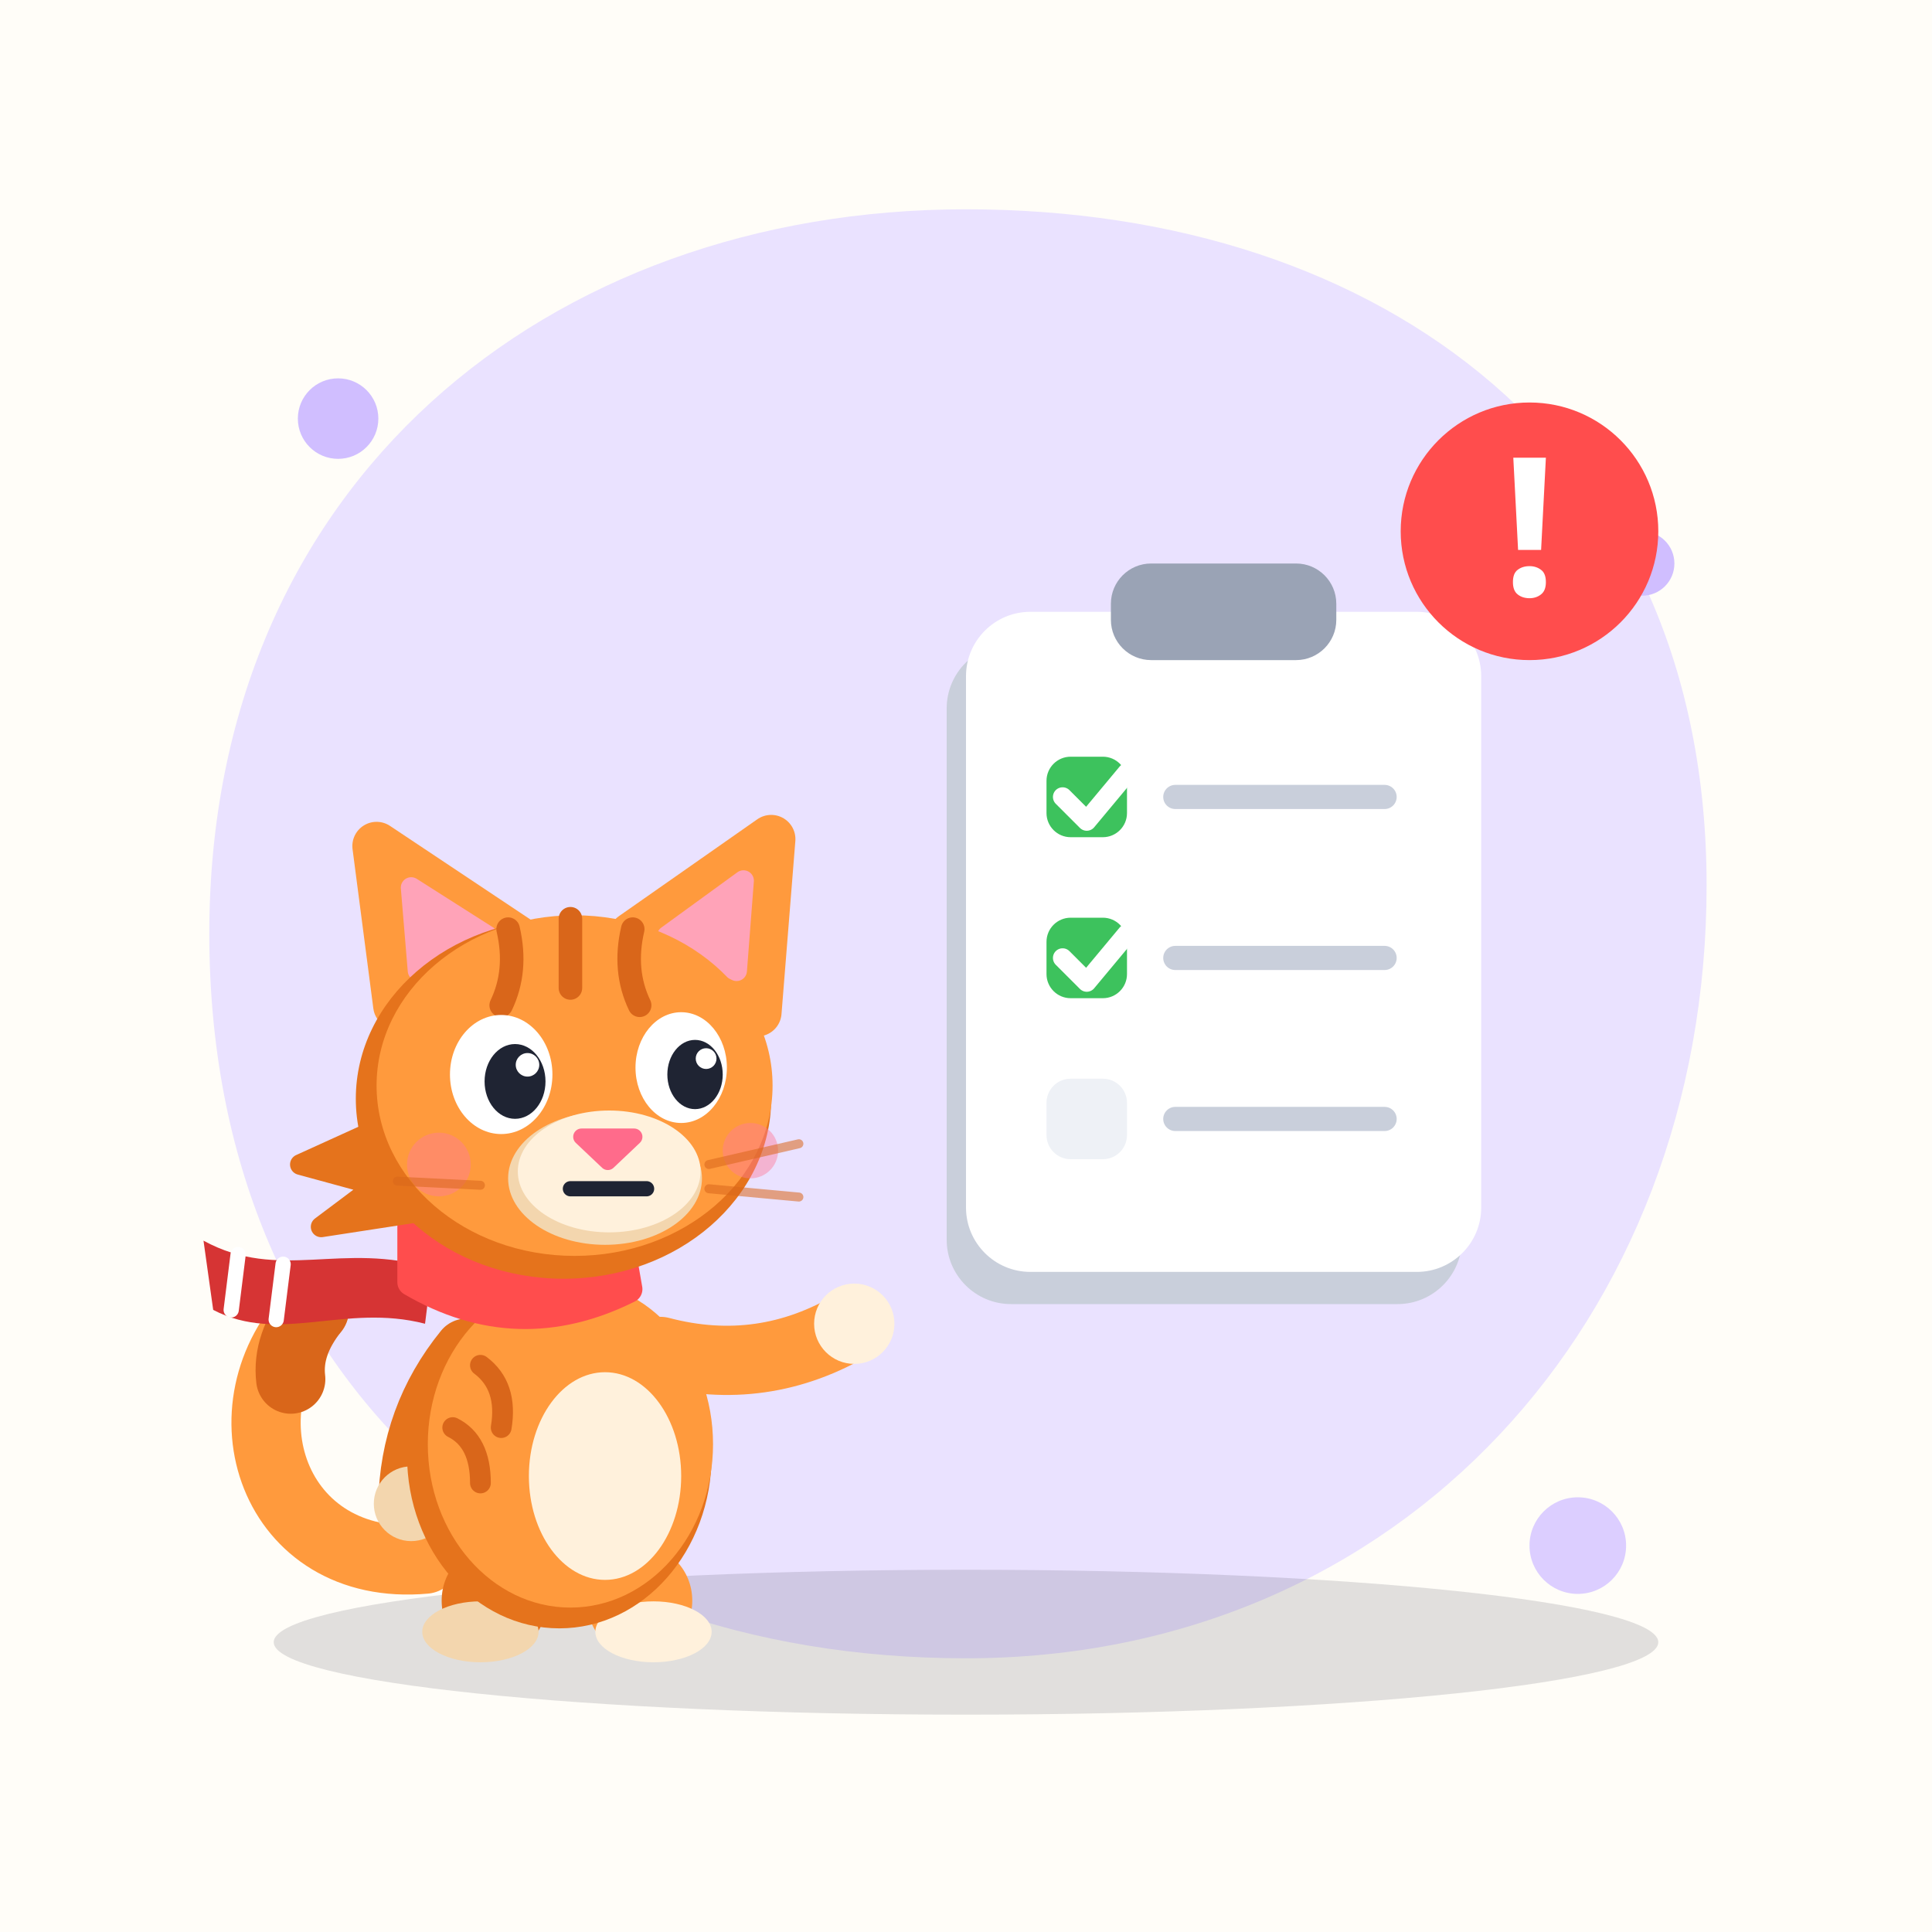
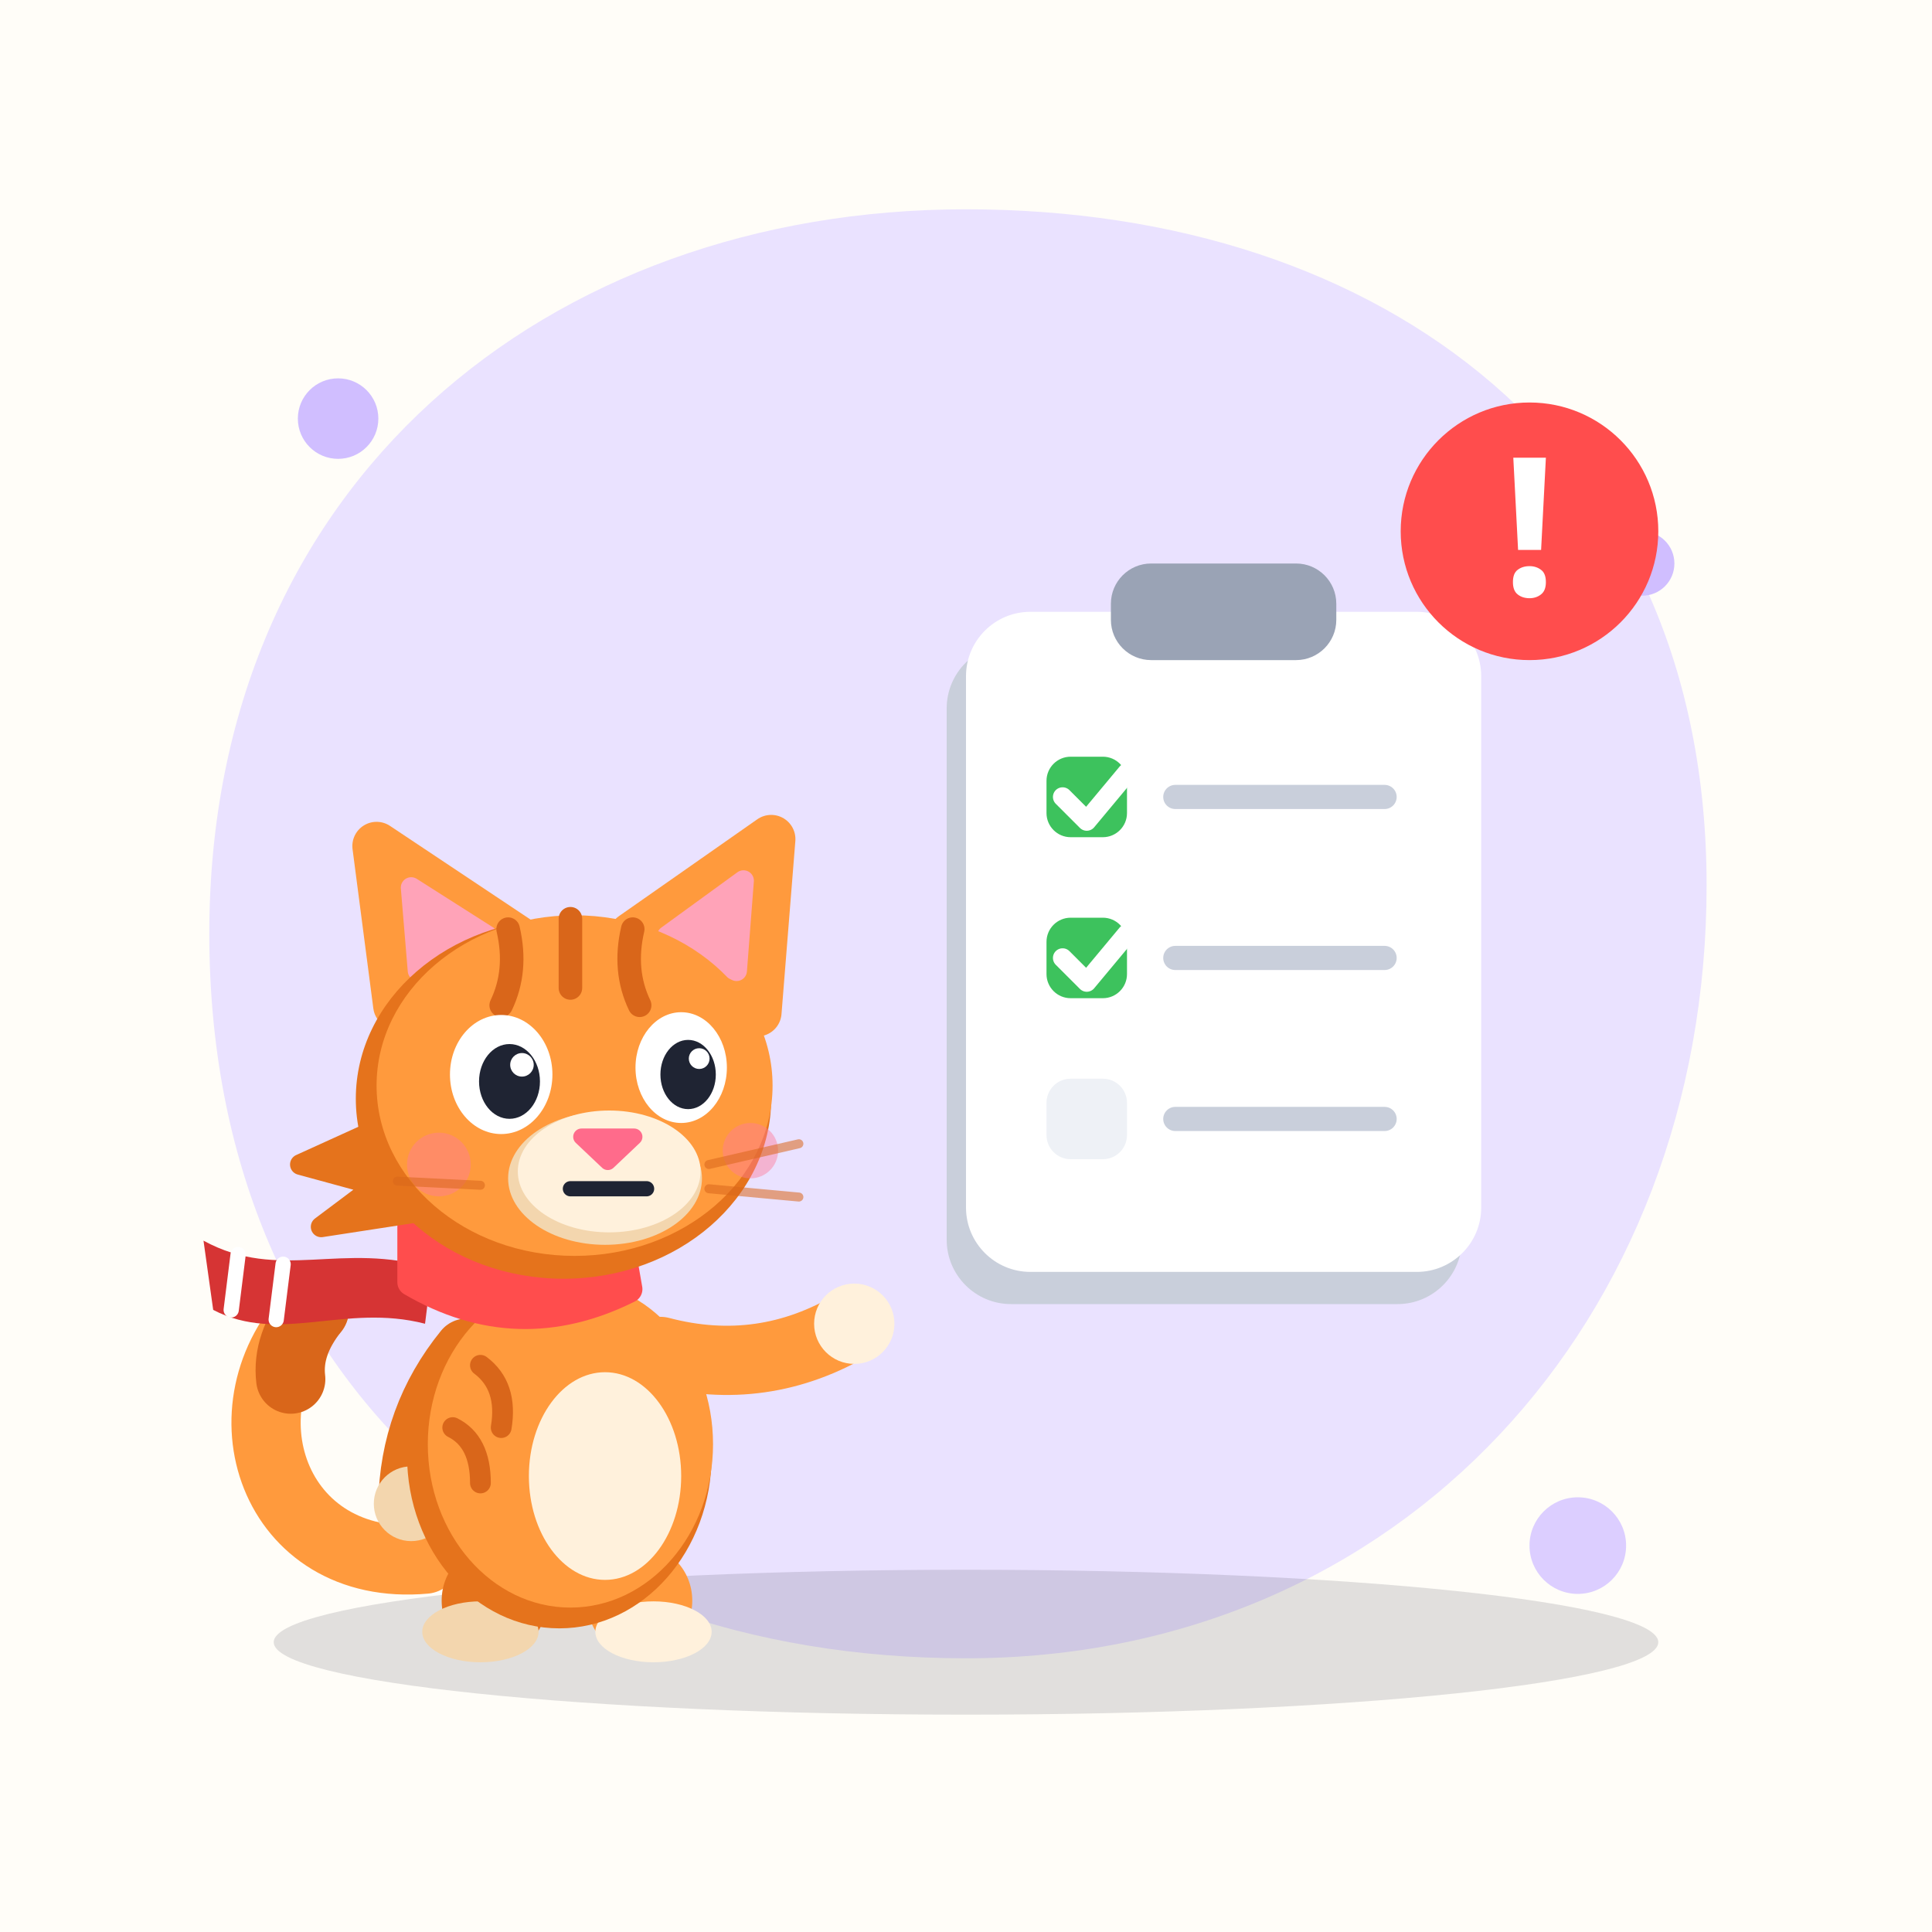
<svg xmlns="http://www.w3.org/2000/svg" viewBox="0 0 240 240" width="240" height="240">
  <rect x="0" y="0" width="240" height="240" rx="0" fill="#fffdf8" />
  <path d="M120 26c52 0 92 30 92 84s-38 96-92 96-94-34-94-90 42-90 94-90Z" fill="#eae2ff" />
  <circle cx="42" cy="52" r="5" fill="#d0beff" />
  <circle cx="204" cy="70" r="4" fill="#d0beff" />
  <circle cx="196" cy="192" r="6" fill="#dcceff" />
  <ellipse cx="120" cy="204" rx="86" ry="9" fill="#1f243322" />
  <g transform="translate(152 116)">
    <rect x="-34.4" y="-36" width="64" height="82" rx="8" fill="#c9cfdb" />
    <rect x="-32" y="-40" width="64" height="82" rx="8" fill="#fff" />
    <rect x="-14" y="-46" width="28" height="12" rx="5" fill="#9aa3b5" />
    <rect x="-22" y="-22" width="10" height="10" rx="3" fill="#3dc25d" />
    <path d="M-6 -17h26" fill="none" stroke="#c9cfdb" stroke-width="3" stroke-linecap="round" stroke-linejoin="round" />
    <path d="M-20 -17l3 3 5-6" fill="none" stroke="#fff" stroke-width="2.4" stroke-linecap="round" stroke-linejoin="round" />
    <rect x="-22" y="-2" width="10" height="10" rx="3" fill="#3dc25d" />
    <path d="M-6 3h26" fill="none" stroke="#c9cfdb" stroke-width="3" stroke-linecap="round" stroke-linejoin="round" />
    <path d="M-20 3l3 3 5-6" fill="none" stroke="#fff" stroke-width="2.4" stroke-linecap="round" stroke-linejoin="round" />
    <rect x="-22" y="18" width="10" height="10" rx="3" fill="#eef1f6" />
    <path d="M-6 23h26" fill="none" stroke="#c9cfdb" stroke-width="3" stroke-linecap="round" stroke-linejoin="round" />
  </g>
  <g transform="translate(190 66)">
    <circle cx="0" cy="0" r="16" fill="#ff4d4d" />
    <text x="0" y="8" font-family="'Nunito','Arial Rounded MT Bold','DM Sans',system-ui,sans-serif" font-size="24" font-weight="900" fill="#fff" text-anchor="middle">!</text>
  </g>
  <g transform="translate(70 204) scale(0.86 0.86)">
    <g transform="translate(-140 -124)">
      <path d="M120 112C98 114 90 90 104 76" fill="none" stroke="#ff9a3d" stroke-width="10" stroke-linecap="round" stroke-linejoin="round" />
      <path d="M104 76q-4 5-3.4 10" fill="none" stroke="#d9661a" stroke-width="10" stroke-linecap="round" stroke-linejoin="round" />
      <path d="M126 82Q118.2 91.6 118 104" fill="none" stroke="#e5731c" stroke-width="9.5" stroke-linecap="round" stroke-linejoin="round" />
      <circle cx="118" cy="104" r="5.4" fill="#f3d6ae" />
      <ellipse cx="130" cy="118" rx="7.6" ry="8" fill="#e5731c" />
      <ellipse cx="151" cy="118" rx="7.6" ry="8" fill="#ff9a3d" />
      <ellipse cx="128" cy="122.5" rx="8.4" ry="4.4" fill="#f3d6ae" />
      <ellipse cx="153" cy="122.5" rx="8.4" ry="4.4" fill="#fff1dc" />
      <g transform="">
        <ellipse cx="139.4" cy="97" rx="22" ry="25" fill="#e5731c" />
        <ellipse cx="141" cy="95.4" rx="20.6" ry="23.6" fill="#ff9a3d" />
        <ellipse cx="146" cy="100" rx="11" ry="15" fill="#fff1dc" />
        <path d="M128 84q4 3 3 9M124 93q4 2 4 8" fill="none" stroke="#d9661a" stroke-width="3" stroke-linecap="round" stroke-linejoin="round" />
      </g>
      <g class="cat-scarf" transform="translate(0 0)">
        <path class="cat-scarf-tail" d="M121 70C108 66 99 72 88 66l1.4 10c9.6 5 19-1 30.6 2Z" fill="#d63434" style="transform-origin:121px 72px" />
        <path d="M118 64q15 8 30 1l1.4 8q-16 8-31.4-1Z" fill="#ff4d4d" stroke="#ff4d4d" stroke-width="4" stroke-linejoin="round" />
        <path d="M93 68l-1 8M99.5 69.4l-1 8" stroke="#fff" stroke-width="2.2" stroke-linecap="round" />
      </g>
      <path d="M116 32L113 9L134 23Z" fill="#ff9a3d" stroke="#ff9a3d" stroke-width="7" stroke-linejoin="round" />
      <path d="M119 27L118 15L129 22Z" fill="#ffa3b8" stroke="#ffa3b8" stroke-width="3" stroke-linejoin="round" />
      <g class="cat-ear-right" style="transform-origin:156px 26px">
        <path d="M150 22L170 8L168 33Z" fill="#ff9a3d" stroke="#ff9a3d" stroke-width="7" stroke-linejoin="round" />
        <path d="M155 22L166 14L165 27Z" fill="#ffa3b8" stroke="#ffa3b8" stroke-width="3" stroke-linejoin="round" />
      </g>
      <path d="M113 50L102 55L113 58L105 64L118 62Z" fill="#e5731c" stroke="#e5731c" stroke-width="3" stroke-linejoin="round" />
      <ellipse cx="140" cy="45.5" rx="30" ry="26" fill="#e5731c" />
      <ellipse cx="141.6" cy="43.6" rx="28.6" ry="24.6" fill="#ff9a3d" />
      <path d="M132 21q1.4 6-1 11M141 19.5v10M150 21q-1.4 6 1 11" stroke="#d9661a" stroke-width="3.4" stroke-linecap="round" fill="none" />
      <ellipse cx="146" cy="57" rx="14" ry="9.6" fill="#f3d6ae" />
      <ellipse cx="146.6" cy="56" rx="13.2" ry="8.8" fill="#fff1dc" />
      <circle cx="122" cy="55" r="4.6" fill="#ff7a9a" opacity=".45" />
      <circle cx="167" cy="53" r="4" fill="#ff7a9a" opacity=".45" />
      <g class="cat-blink" style="transform-origin:145px 42px">
        <ellipse cx="131" cy="42" rx="7.4" ry="8.6" fill="#fff" />
        <ellipse cx="157" cy="41" rx="6.6" ry="8" fill="#fff" />
        <g class="cat-gaze">
-           <ellipse cx="133" cy="43" rx="4.4" ry="5.4" fill="#1f2433" />
-           <ellipse cx="159" cy="42" rx="4" ry="5" fill="#1f2433" />
-           <circle class="cat-pupil-shine" cx="134.8" cy="40.6" r="1.7" fill="#fff" />
-           <circle class="cat-pupil-shine" cx="160.6" cy="39.7" r="1.5" fill="#fff" />
+           <ellipse cx="132.2" cy="43" rx="4.4" ry="5.4" fill="#1f2433" />
+           <ellipse cx="158" cy="42" rx="4" ry="5" fill="#1f2433" />
+           <circle class="cat-pupil-shine" cx="134" cy="40.6" r="1.7" fill="#fff" />
+           <circle class="cat-pupil-shine" cx="159.6" cy="39.7" r="1.5" fill="#fff" />
        </g>
      </g>
      <path d="M142.6 51h7.6l-3.8 3.6Z" fill="#ff6b8b" stroke="#ff6b8b" stroke-width="2.4" stroke-linejoin="round" />
      <path d="M141 58.5h11" stroke="#1f2433" stroke-width="2.2" stroke-linecap="round" />
      <path d="M161 55l13-3M161 58.5l13 1.2M128 58l-12-.6" stroke="#d9661a" stroke-width="1.3" stroke-linecap="round" opacity=".55" />
      <path d="M154 82Q168.8 85.9 182 78" fill="none" stroke="#ff9a3d" stroke-width="10" stroke-linecap="round" stroke-linejoin="round" />
      <circle cx="182" cy="78" r="5.8" fill="#fff1dc" />
    </g>
  </g>
</svg>
